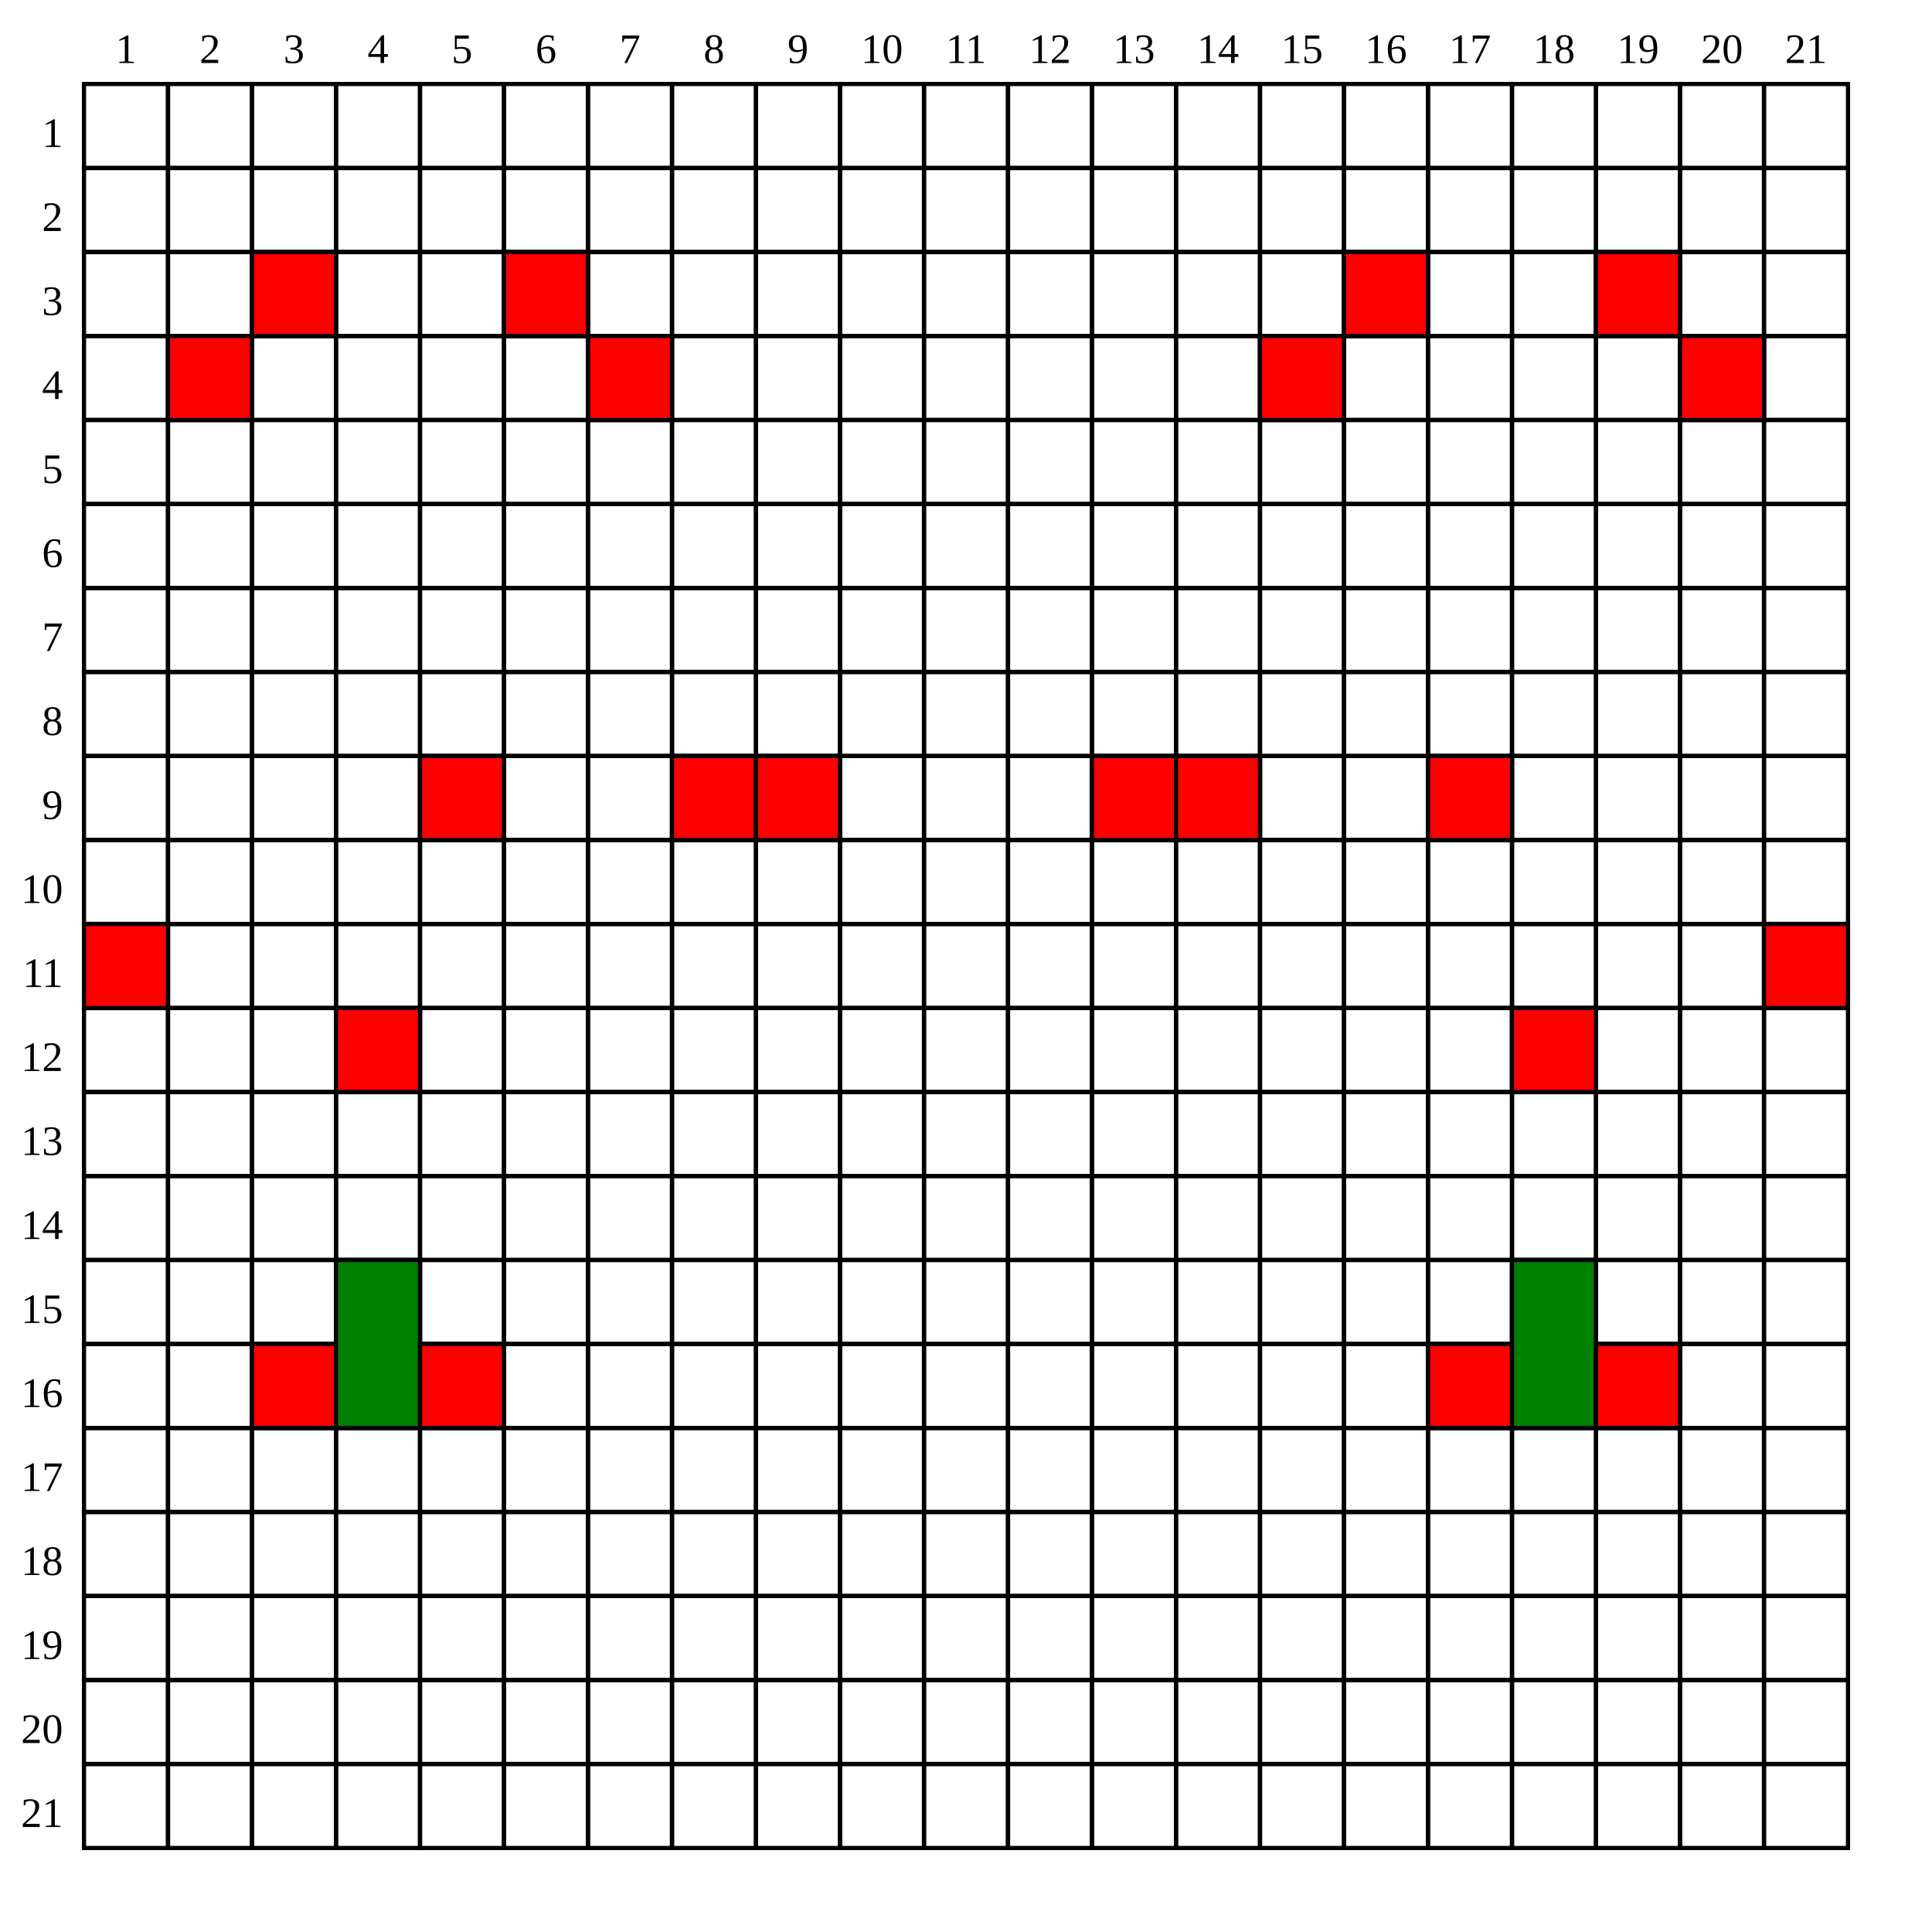
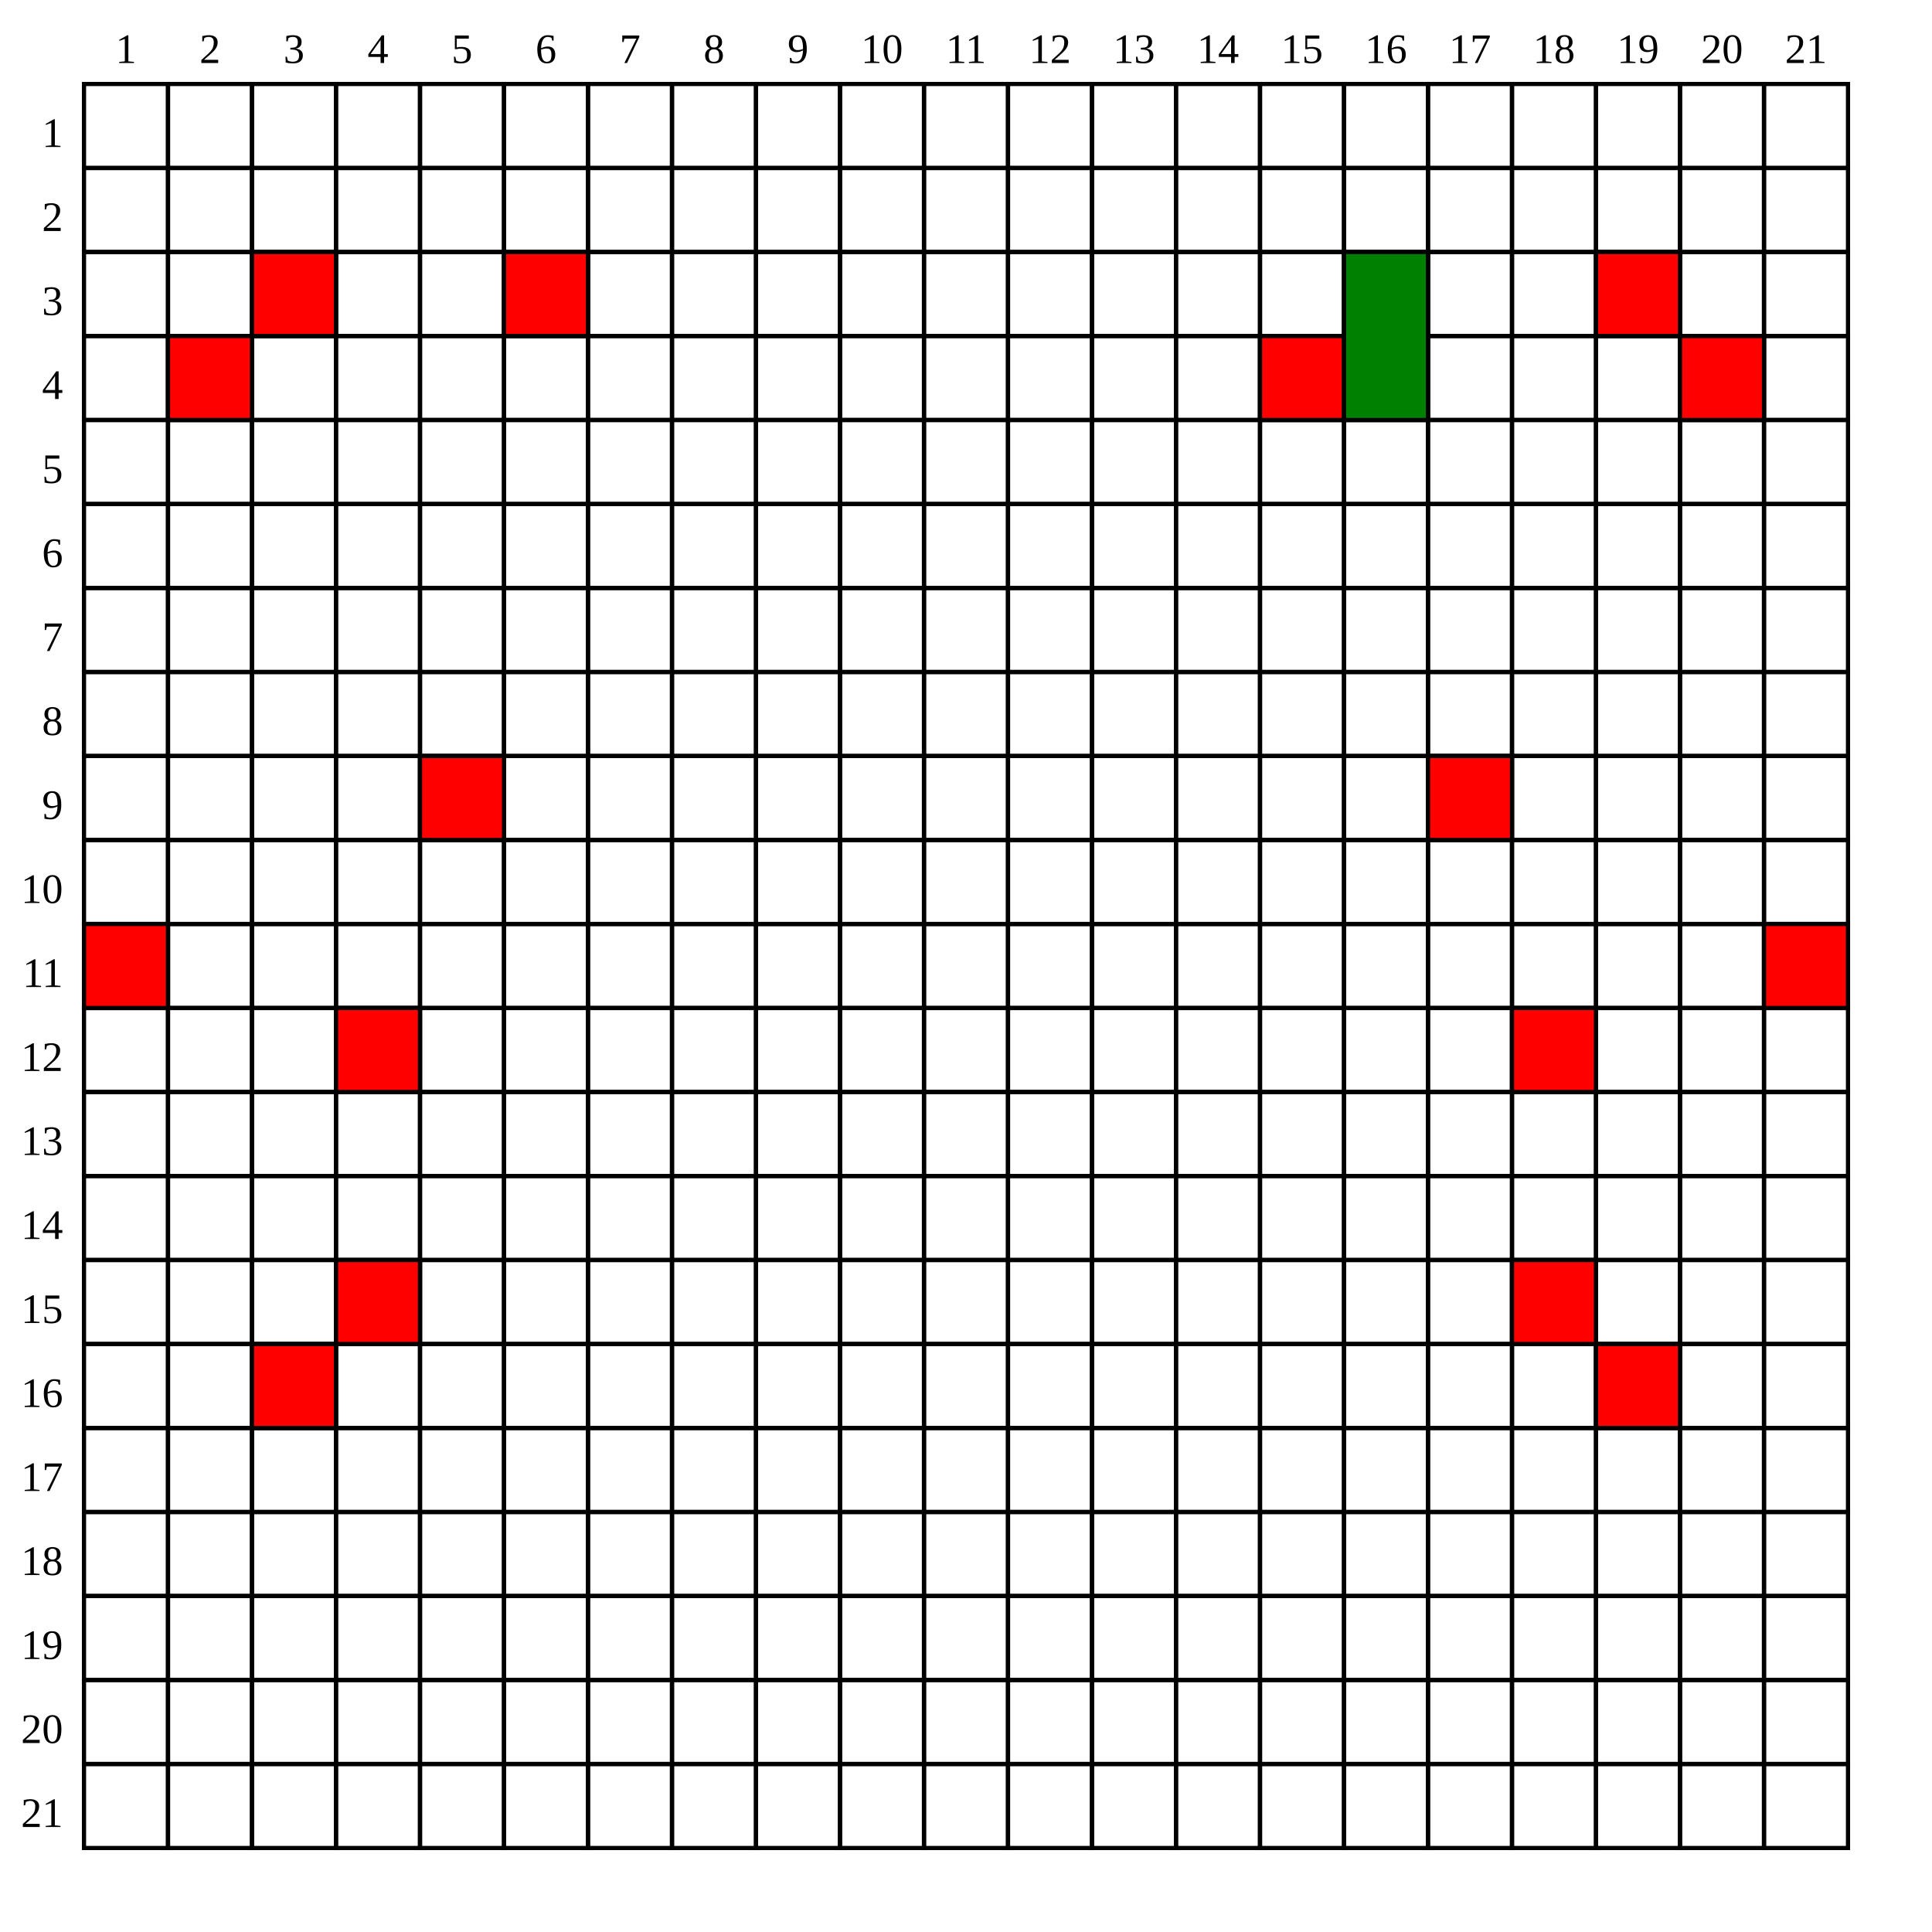
<svg xmlns="http://www.w3.org/2000/svg" baseProfile="full" height="2300" version="1.1" width="2300">
  <defs />
  <rect fill="white" height="2300" width="2300" x="0" y="0" />
  <rect fill="none" height="100" stroke="black" stroke-width="5" width="100" x="100" y="100" />
  <rect fill="none" height="100" stroke="black" stroke-width="5" width="100" x="100" y="200" />
  <rect fill="none" height="100" stroke="black" stroke-width="5" width="100" x="100" y="300" />
  <rect fill="none" height="100" stroke="black" stroke-width="5" width="100" x="100" y="400" />
  <rect fill="none" height="100" stroke="black" stroke-width="5" width="100" x="100" y="500" />
  <rect fill="none" height="100" stroke="black" stroke-width="5" width="100" x="100" y="600" />
  <rect fill="none" height="100" stroke="black" stroke-width="5" width="100" x="100" y="700" />
  <rect fill="none" height="100" stroke="black" stroke-width="5" width="100" x="100" y="800" />
  <rect fill="none" height="100" stroke="black" stroke-width="5" width="100" x="100" y="900" />
  <rect fill="none" height="100" stroke="black" stroke-width="5" width="100" x="100" y="1000" />
  <rect fill="none" height="100" stroke="black" stroke-width="5" width="100" x="100" y="1100" />
  <rect fill="none" height="100" stroke="black" stroke-width="5" width="100" x="100" y="1200" />
  <rect fill="none" height="100" stroke="black" stroke-width="5" width="100" x="100" y="1300" />
  <rect fill="none" height="100" stroke="black" stroke-width="5" width="100" x="100" y="1400" />
  <rect fill="none" height="100" stroke="black" stroke-width="5" width="100" x="100" y="1500" />
  <rect fill="none" height="100" stroke="black" stroke-width="5" width="100" x="100" y="1600" />
  <rect fill="none" height="100" stroke="black" stroke-width="5" width="100" x="100" y="1700" />
  <rect fill="none" height="100" stroke="black" stroke-width="5" width="100" x="100" y="1800" />
  <rect fill="none" height="100" stroke="black" stroke-width="5" width="100" x="100" y="1900" />
  <rect fill="none" height="100" stroke="black" stroke-width="5" width="100" x="100" y="2000" />
  <rect fill="none" height="100" stroke="black" stroke-width="5" width="100" x="100" y="2100" />
  <rect fill="none" height="100" stroke="black" stroke-width="5" width="100" x="200" y="100" />
  <rect fill="none" height="100" stroke="black" stroke-width="5" width="100" x="200" y="200" />
  <rect fill="none" height="100" stroke="black" stroke-width="5" width="100" x="200" y="300" />
  <rect fill="none" height="100" stroke="black" stroke-width="5" width="100" x="200" y="400" />
  <rect fill="none" height="100" stroke="black" stroke-width="5" width="100" x="200" y="500" />
  <rect fill="none" height="100" stroke="black" stroke-width="5" width="100" x="200" y="600" />
  <rect fill="none" height="100" stroke="black" stroke-width="5" width="100" x="200" y="700" />
  <rect fill="none" height="100" stroke="black" stroke-width="5" width="100" x="200" y="800" />
  <rect fill="none" height="100" stroke="black" stroke-width="5" width="100" x="200" y="900" />
  <rect fill="none" height="100" stroke="black" stroke-width="5" width="100" x="200" y="1000" />
  <rect fill="none" height="100" stroke="black" stroke-width="5" width="100" x="200" y="1100" />
  <rect fill="none" height="100" stroke="black" stroke-width="5" width="100" x="200" y="1200" />
  <rect fill="none" height="100" stroke="black" stroke-width="5" width="100" x="200" y="1300" />
  <rect fill="none" height="100" stroke="black" stroke-width="5" width="100" x="200" y="1400" />
  <rect fill="none" height="100" stroke="black" stroke-width="5" width="100" x="200" y="1500" />
  <rect fill="none" height="100" stroke="black" stroke-width="5" width="100" x="200" y="1600" />
  <rect fill="none" height="100" stroke="black" stroke-width="5" width="100" x="200" y="1700" />
  <rect fill="none" height="100" stroke="black" stroke-width="5" width="100" x="200" y="1800" />
  <rect fill="none" height="100" stroke="black" stroke-width="5" width="100" x="200" y="1900" />
  <rect fill="none" height="100" stroke="black" stroke-width="5" width="100" x="200" y="2000" />
  <rect fill="none" height="100" stroke="black" stroke-width="5" width="100" x="200" y="2100" />
  <rect fill="none" height="100" stroke="black" stroke-width="5" width="100" x="300" y="100" />
  <rect fill="none" height="100" stroke="black" stroke-width="5" width="100" x="300" y="200" />
  <rect fill="none" height="100" stroke="black" stroke-width="5" width="100" x="300" y="300" />
  <rect fill="none" height="100" stroke="black" stroke-width="5" width="100" x="300" y="400" />
  <rect fill="none" height="100" stroke="black" stroke-width="5" width="100" x="300" y="500" />
  <rect fill="none" height="100" stroke="black" stroke-width="5" width="100" x="300" y="600" />
  <rect fill="none" height="100" stroke="black" stroke-width="5" width="100" x="300" y="700" />
  <rect fill="none" height="100" stroke="black" stroke-width="5" width="100" x="300" y="800" />
  <rect fill="none" height="100" stroke="black" stroke-width="5" width="100" x="300" y="900" />
  <rect fill="none" height="100" stroke="black" stroke-width="5" width="100" x="300" y="1000" />
  <rect fill="none" height="100" stroke="black" stroke-width="5" width="100" x="300" y="1100" />
  <rect fill="none" height="100" stroke="black" stroke-width="5" width="100" x="300" y="1200" />
  <rect fill="none" height="100" stroke="black" stroke-width="5" width="100" x="300" y="1300" />
  <rect fill="none" height="100" stroke="black" stroke-width="5" width="100" x="300" y="1400" />
  <rect fill="none" height="100" stroke="black" stroke-width="5" width="100" x="300" y="1500" />
  <rect fill="none" height="100" stroke="black" stroke-width="5" width="100" x="300" y="1600" />
  <rect fill="none" height="100" stroke="black" stroke-width="5" width="100" x="300" y="1700" />
  <rect fill="none" height="100" stroke="black" stroke-width="5" width="100" x="300" y="1800" />
  <rect fill="none" height="100" stroke="black" stroke-width="5" width="100" x="300" y="1900" />
  <rect fill="none" height="100" stroke="black" stroke-width="5" width="100" x="300" y="2000" />
  <rect fill="none" height="100" stroke="black" stroke-width="5" width="100" x="300" y="2100" />
  <rect fill="none" height="100" stroke="black" stroke-width="5" width="100" x="400" y="100" />
  <rect fill="none" height="100" stroke="black" stroke-width="5" width="100" x="400" y="200" />
  <rect fill="none" height="100" stroke="black" stroke-width="5" width="100" x="400" y="300" />
  <rect fill="none" height="100" stroke="black" stroke-width="5" width="100" x="400" y="400" />
  <rect fill="none" height="100" stroke="black" stroke-width="5" width="100" x="400" y="500" />
  <rect fill="none" height="100" stroke="black" stroke-width="5" width="100" x="400" y="600" />
  <rect fill="none" height="100" stroke="black" stroke-width="5" width="100" x="400" y="700" />
  <rect fill="none" height="100" stroke="black" stroke-width="5" width="100" x="400" y="800" />
  <rect fill="none" height="100" stroke="black" stroke-width="5" width="100" x="400" y="900" />
  <rect fill="none" height="100" stroke="black" stroke-width="5" width="100" x="400" y="1000" />
  <rect fill="none" height="100" stroke="black" stroke-width="5" width="100" x="400" y="1100" />
  <rect fill="none" height="100" stroke="black" stroke-width="5" width="100" x="400" y="1200" />
  <rect fill="none" height="100" stroke="black" stroke-width="5" width="100" x="400" y="1300" />
  <rect fill="none" height="100" stroke="black" stroke-width="5" width="100" x="400" y="1400" />
  <rect fill="none" height="100" stroke="black" stroke-width="5" width="100" x="400" y="1500" />
  <rect fill="none" height="100" stroke="black" stroke-width="5" width="100" x="400" y="1600" />
  <rect fill="none" height="100" stroke="black" stroke-width="5" width="100" x="400" y="1700" />
  <rect fill="none" height="100" stroke="black" stroke-width="5" width="100" x="400" y="1800" />
  <rect fill="none" height="100" stroke="black" stroke-width="5" width="100" x="400" y="1900" />
  <rect fill="none" height="100" stroke="black" stroke-width="5" width="100" x="400" y="2000" />
  <rect fill="none" height="100" stroke="black" stroke-width="5" width="100" x="400" y="2100" />
  <rect fill="none" height="100" stroke="black" stroke-width="5" width="100" x="500" y="100" />
  <rect fill="none" height="100" stroke="black" stroke-width="5" width="100" x="500" y="200" />
  <rect fill="none" height="100" stroke="black" stroke-width="5" width="100" x="500" y="300" />
  <rect fill="none" height="100" stroke="black" stroke-width="5" width="100" x="500" y="400" />
  <rect fill="none" height="100" stroke="black" stroke-width="5" width="100" x="500" y="500" />
  <rect fill="none" height="100" stroke="black" stroke-width="5" width="100" x="500" y="600" />
  <rect fill="none" height="100" stroke="black" stroke-width="5" width="100" x="500" y="700" />
  <rect fill="none" height="100" stroke="black" stroke-width="5" width="100" x="500" y="800" />
  <rect fill="none" height="100" stroke="black" stroke-width="5" width="100" x="500" y="900" />
  <rect fill="none" height="100" stroke="black" stroke-width="5" width="100" x="500" y="1000" />
  <rect fill="none" height="100" stroke="black" stroke-width="5" width="100" x="500" y="1100" />
  <rect fill="none" height="100" stroke="black" stroke-width="5" width="100" x="500" y="1200" />
  <rect fill="none" height="100" stroke="black" stroke-width="5" width="100" x="500" y="1300" />
  <rect fill="none" height="100" stroke="black" stroke-width="5" width="100" x="500" y="1400" />
  <rect fill="none" height="100" stroke="black" stroke-width="5" width="100" x="500" y="1500" />
  <rect fill="none" height="100" stroke="black" stroke-width="5" width="100" x="500" y="1600" />
  <rect fill="none" height="100" stroke="black" stroke-width="5" width="100" x="500" y="1700" />
  <rect fill="none" height="100" stroke="black" stroke-width="5" width="100" x="500" y="1800" />
  <rect fill="none" height="100" stroke="black" stroke-width="5" width="100" x="500" y="1900" />
  <rect fill="none" height="100" stroke="black" stroke-width="5" width="100" x="500" y="2000" />
  <rect fill="none" height="100" stroke="black" stroke-width="5" width="100" x="500" y="2100" />
  <rect fill="none" height="100" stroke="black" stroke-width="5" width="100" x="600" y="100" />
  <rect fill="none" height="100" stroke="black" stroke-width="5" width="100" x="600" y="200" />
  <rect fill="none" height="100" stroke="black" stroke-width="5" width="100" x="600" y="300" />
  <rect fill="none" height="100" stroke="black" stroke-width="5" width="100" x="600" y="400" />
  <rect fill="none" height="100" stroke="black" stroke-width="5" width="100" x="600" y="500" />
  <rect fill="none" height="100" stroke="black" stroke-width="5" width="100" x="600" y="600" />
  <rect fill="none" height="100" stroke="black" stroke-width="5" width="100" x="600" y="700" />
  <rect fill="none" height="100" stroke="black" stroke-width="5" width="100" x="600" y="800" />
  <rect fill="none" height="100" stroke="black" stroke-width="5" width="100" x="600" y="900" />
  <rect fill="none" height="100" stroke="black" stroke-width="5" width="100" x="600" y="1000" />
  <rect fill="none" height="100" stroke="black" stroke-width="5" width="100" x="600" y="1100" />
  <rect fill="none" height="100" stroke="black" stroke-width="5" width="100" x="600" y="1200" />
  <rect fill="none" height="100" stroke="black" stroke-width="5" width="100" x="600" y="1300" />
  <rect fill="none" height="100" stroke="black" stroke-width="5" width="100" x="600" y="1400" />
  <rect fill="none" height="100" stroke="black" stroke-width="5" width="100" x="600" y="1500" />
  <rect fill="none" height="100" stroke="black" stroke-width="5" width="100" x="600" y="1600" />
  <rect fill="none" height="100" stroke="black" stroke-width="5" width="100" x="600" y="1700" />
  <rect fill="none" height="100" stroke="black" stroke-width="5" width="100" x="600" y="1800" />
  <rect fill="none" height="100" stroke="black" stroke-width="5" width="100" x="600" y="1900" />
  <rect fill="none" height="100" stroke="black" stroke-width="5" width="100" x="600" y="2000" />
  <rect fill="none" height="100" stroke="black" stroke-width="5" width="100" x="600" y="2100" />
  <rect fill="none" height="100" stroke="black" stroke-width="5" width="100" x="700" y="100" />
  <rect fill="none" height="100" stroke="black" stroke-width="5" width="100" x="700" y="200" />
  <rect fill="none" height="100" stroke="black" stroke-width="5" width="100" x="700" y="300" />
  <rect fill="none" height="100" stroke="black" stroke-width="5" width="100" x="700" y="400" />
  <rect fill="none" height="100" stroke="black" stroke-width="5" width="100" x="700" y="500" />
  <rect fill="none" height="100" stroke="black" stroke-width="5" width="100" x="700" y="600" />
  <rect fill="none" height="100" stroke="black" stroke-width="5" width="100" x="700" y="700" />
  <rect fill="none" height="100" stroke="black" stroke-width="5" width="100" x="700" y="800" />
  <rect fill="none" height="100" stroke="black" stroke-width="5" width="100" x="700" y="900" />
  <rect fill="none" height="100" stroke="black" stroke-width="5" width="100" x="700" y="1000" />
  <rect fill="none" height="100" stroke="black" stroke-width="5" width="100" x="700" y="1100" />
  <rect fill="none" height="100" stroke="black" stroke-width="5" width="100" x="700" y="1200" />
  <rect fill="none" height="100" stroke="black" stroke-width="5" width="100" x="700" y="1300" />
  <rect fill="none" height="100" stroke="black" stroke-width="5" width="100" x="700" y="1400" />
  <rect fill="none" height="100" stroke="black" stroke-width="5" width="100" x="700" y="1500" />
  <rect fill="none" height="100" stroke="black" stroke-width="5" width="100" x="700" y="1600" />
  <rect fill="none" height="100" stroke="black" stroke-width="5" width="100" x="700" y="1700" />
  <rect fill="none" height="100" stroke="black" stroke-width="5" width="100" x="700" y="1800" />
  <rect fill="none" height="100" stroke="black" stroke-width="5" width="100" x="700" y="1900" />
  <rect fill="none" height="100" stroke="black" stroke-width="5" width="100" x="700" y="2000" />
  <rect fill="none" height="100" stroke="black" stroke-width="5" width="100" x="700" y="2100" />
  <rect fill="none" height="100" stroke="black" stroke-width="5" width="100" x="800" y="100" />
  <rect fill="none" height="100" stroke="black" stroke-width="5" width="100" x="800" y="200" />
  <rect fill="none" height="100" stroke="black" stroke-width="5" width="100" x="800" y="300" />
  <rect fill="none" height="100" stroke="black" stroke-width="5" width="100" x="800" y="400" />
  <rect fill="none" height="100" stroke="black" stroke-width="5" width="100" x="800" y="500" />
  <rect fill="none" height="100" stroke="black" stroke-width="5" width="100" x="800" y="600" />
  <rect fill="none" height="100" stroke="black" stroke-width="5" width="100" x="800" y="700" />
  <rect fill="none" height="100" stroke="black" stroke-width="5" width="100" x="800" y="800" />
  <rect fill="none" height="100" stroke="black" stroke-width="5" width="100" x="800" y="900" />
  <rect fill="none" height="100" stroke="black" stroke-width="5" width="100" x="800" y="1000" />
  <rect fill="none" height="100" stroke="black" stroke-width="5" width="100" x="800" y="1100" />
  <rect fill="none" height="100" stroke="black" stroke-width="5" width="100" x="800" y="1200" />
  <rect fill="none" height="100" stroke="black" stroke-width="5" width="100" x="800" y="1300" />
  <rect fill="none" height="100" stroke="black" stroke-width="5" width="100" x="800" y="1400" />
  <rect fill="none" height="100" stroke="black" stroke-width="5" width="100" x="800" y="1500" />
  <rect fill="none" height="100" stroke="black" stroke-width="5" width="100" x="800" y="1600" />
  <rect fill="none" height="100" stroke="black" stroke-width="5" width="100" x="800" y="1700" />
  <rect fill="none" height="100" stroke="black" stroke-width="5" width="100" x="800" y="1800" />
  <rect fill="none" height="100" stroke="black" stroke-width="5" width="100" x="800" y="1900" />
  <rect fill="none" height="100" stroke="black" stroke-width="5" width="100" x="800" y="2000" />
  <rect fill="none" height="100" stroke="black" stroke-width="5" width="100" x="800" y="2100" />
  <rect fill="none" height="100" stroke="black" stroke-width="5" width="100" x="900" y="100" />
  <rect fill="none" height="100" stroke="black" stroke-width="5" width="100" x="900" y="200" />
  <rect fill="none" height="100" stroke="black" stroke-width="5" width="100" x="900" y="300" />
  <rect fill="none" height="100" stroke="black" stroke-width="5" width="100" x="900" y="400" />
  <rect fill="none" height="100" stroke="black" stroke-width="5" width="100" x="900" y="500" />
  <rect fill="none" height="100" stroke="black" stroke-width="5" width="100" x="900" y="600" />
  <rect fill="none" height="100" stroke="black" stroke-width="5" width="100" x="900" y="700" />
  <rect fill="none" height="100" stroke="black" stroke-width="5" width="100" x="900" y="800" />
  <rect fill="none" height="100" stroke="black" stroke-width="5" width="100" x="900" y="900" />
  <rect fill="none" height="100" stroke="black" stroke-width="5" width="100" x="900" y="1000" />
  <rect fill="none" height="100" stroke="black" stroke-width="5" width="100" x="900" y="1100" />
  <rect fill="none" height="100" stroke="black" stroke-width="5" width="100" x="900" y="1200" />
  <rect fill="none" height="100" stroke="black" stroke-width="5" width="100" x="900" y="1300" />
  <rect fill="none" height="100" stroke="black" stroke-width="5" width="100" x="900" y="1400" />
  <rect fill="none" height="100" stroke="black" stroke-width="5" width="100" x="900" y="1500" />
  <rect fill="none" height="100" stroke="black" stroke-width="5" width="100" x="900" y="1600" />
  <rect fill="none" height="100" stroke="black" stroke-width="5" width="100" x="900" y="1700" />
  <rect fill="none" height="100" stroke="black" stroke-width="5" width="100" x="900" y="1800" />
  <rect fill="none" height="100" stroke="black" stroke-width="5" width="100" x="900" y="1900" />
  <rect fill="none" height="100" stroke="black" stroke-width="5" width="100" x="900" y="2000" />
  <rect fill="none" height="100" stroke="black" stroke-width="5" width="100" x="900" y="2100" />
  <rect fill="none" height="100" stroke="black" stroke-width="5" width="100" x="1000" y="100" />
  <rect fill="none" height="100" stroke="black" stroke-width="5" width="100" x="1000" y="200" />
  <rect fill="none" height="100" stroke="black" stroke-width="5" width="100" x="1000" y="300" />
  <rect fill="none" height="100" stroke="black" stroke-width="5" width="100" x="1000" y="400" />
  <rect fill="none" height="100" stroke="black" stroke-width="5" width="100" x="1000" y="500" />
  <rect fill="none" height="100" stroke="black" stroke-width="5" width="100" x="1000" y="600" />
  <rect fill="none" height="100" stroke="black" stroke-width="5" width="100" x="1000" y="700" />
  <rect fill="none" height="100" stroke="black" stroke-width="5" width="100" x="1000" y="800" />
  <rect fill="none" height="100" stroke="black" stroke-width="5" width="100" x="1000" y="900" />
  <rect fill="none" height="100" stroke="black" stroke-width="5" width="100" x="1000" y="1000" />
  <rect fill="none" height="100" stroke="black" stroke-width="5" width="100" x="1000" y="1100" />
  <rect fill="none" height="100" stroke="black" stroke-width="5" width="100" x="1000" y="1200" />
  <rect fill="none" height="100" stroke="black" stroke-width="5" width="100" x="1000" y="1300" />
  <rect fill="none" height="100" stroke="black" stroke-width="5" width="100" x="1000" y="1400" />
  <rect fill="none" height="100" stroke="black" stroke-width="5" width="100" x="1000" y="1500" />
  <rect fill="none" height="100" stroke="black" stroke-width="5" width="100" x="1000" y="1600" />
  <rect fill="none" height="100" stroke="black" stroke-width="5" width="100" x="1000" y="1700" />
  <rect fill="none" height="100" stroke="black" stroke-width="5" width="100" x="1000" y="1800" />
  <rect fill="none" height="100" stroke="black" stroke-width="5" width="100" x="1000" y="1900" />
  <rect fill="none" height="100" stroke="black" stroke-width="5" width="100" x="1000" y="2000" />
  <rect fill="none" height="100" stroke="black" stroke-width="5" width="100" x="1000" y="2100" />
  <rect fill="none" height="100" stroke="black" stroke-width="5" width="100" x="1100" y="100" />
  <rect fill="none" height="100" stroke="black" stroke-width="5" width="100" x="1100" y="200" />
  <rect fill="none" height="100" stroke="black" stroke-width="5" width="100" x="1100" y="300" />
  <rect fill="none" height="100" stroke="black" stroke-width="5" width="100" x="1100" y="400" />
  <rect fill="none" height="100" stroke="black" stroke-width="5" width="100" x="1100" y="500" />
  <rect fill="none" height="100" stroke="black" stroke-width="5" width="100" x="1100" y="600" />
  <rect fill="none" height="100" stroke="black" stroke-width="5" width="100" x="1100" y="700" />
  <rect fill="none" height="100" stroke="black" stroke-width="5" width="100" x="1100" y="800" />
  <rect fill="none" height="100" stroke="black" stroke-width="5" width="100" x="1100" y="900" />
  <rect fill="none" height="100" stroke="black" stroke-width="5" width="100" x="1100" y="1000" />
  <rect fill="none" height="100" stroke="black" stroke-width="5" width="100" x="1100" y="1100" />
  <rect fill="none" height="100" stroke="black" stroke-width="5" width="100" x="1100" y="1200" />
  <rect fill="none" height="100" stroke="black" stroke-width="5" width="100" x="1100" y="1300" />
  <rect fill="none" height="100" stroke="black" stroke-width="5" width="100" x="1100" y="1400" />
  <rect fill="none" height="100" stroke="black" stroke-width="5" width="100" x="1100" y="1500" />
  <rect fill="none" height="100" stroke="black" stroke-width="5" width="100" x="1100" y="1600" />
  <rect fill="none" height="100" stroke="black" stroke-width="5" width="100" x="1100" y="1700" />
  <rect fill="none" height="100" stroke="black" stroke-width="5" width="100" x="1100" y="1800" />
  <rect fill="none" height="100" stroke="black" stroke-width="5" width="100" x="1100" y="1900" />
  <rect fill="none" height="100" stroke="black" stroke-width="5" width="100" x="1100" y="2000" />
  <rect fill="none" height="100" stroke="black" stroke-width="5" width="100" x="1100" y="2100" />
  <rect fill="none" height="100" stroke="black" stroke-width="5" width="100" x="1200" y="100" />
  <rect fill="none" height="100" stroke="black" stroke-width="5" width="100" x="1200" y="200" />
  <rect fill="none" height="100" stroke="black" stroke-width="5" width="100" x="1200" y="300" />
  <rect fill="none" height="100" stroke="black" stroke-width="5" width="100" x="1200" y="400" />
  <rect fill="none" height="100" stroke="black" stroke-width="5" width="100" x="1200" y="500" />
  <rect fill="none" height="100" stroke="black" stroke-width="5" width="100" x="1200" y="600" />
  <rect fill="none" height="100" stroke="black" stroke-width="5" width="100" x="1200" y="700" />
  <rect fill="none" height="100" stroke="black" stroke-width="5" width="100" x="1200" y="800" />
  <rect fill="none" height="100" stroke="black" stroke-width="5" width="100" x="1200" y="900" />
  <rect fill="none" height="100" stroke="black" stroke-width="5" width="100" x="1200" y="1000" />
  <rect fill="none" height="100" stroke="black" stroke-width="5" width="100" x="1200" y="1100" />
  <rect fill="none" height="100" stroke="black" stroke-width="5" width="100" x="1200" y="1200" />
  <rect fill="none" height="100" stroke="black" stroke-width="5" width="100" x="1200" y="1300" />
  <rect fill="none" height="100" stroke="black" stroke-width="5" width="100" x="1200" y="1400" />
  <rect fill="none" height="100" stroke="black" stroke-width="5" width="100" x="1200" y="1500" />
  <rect fill="none" height="100" stroke="black" stroke-width="5" width="100" x="1200" y="1600" />
  <rect fill="none" height="100" stroke="black" stroke-width="5" width="100" x="1200" y="1700" />
  <rect fill="none" height="100" stroke="black" stroke-width="5" width="100" x="1200" y="1800" />
  <rect fill="none" height="100" stroke="black" stroke-width="5" width="100" x="1200" y="1900" />
  <rect fill="none" height="100" stroke="black" stroke-width="5" width="100" x="1200" y="2000" />
  <rect fill="none" height="100" stroke="black" stroke-width="5" width="100" x="1200" y="2100" />
  <rect fill="none" height="100" stroke="black" stroke-width="5" width="100" x="1300" y="100" />
  <rect fill="none" height="100" stroke="black" stroke-width="5" width="100" x="1300" y="200" />
  <rect fill="none" height="100" stroke="black" stroke-width="5" width="100" x="1300" y="300" />
  <rect fill="none" height="100" stroke="black" stroke-width="5" width="100" x="1300" y="400" />
  <rect fill="none" height="100" stroke="black" stroke-width="5" width="100" x="1300" y="500" />
  <rect fill="none" height="100" stroke="black" stroke-width="5" width="100" x="1300" y="600" />
  <rect fill="none" height="100" stroke="black" stroke-width="5" width="100" x="1300" y="700" />
  <rect fill="none" height="100" stroke="black" stroke-width="5" width="100" x="1300" y="800" />
  <rect fill="none" height="100" stroke="black" stroke-width="5" width="100" x="1300" y="900" />
  <rect fill="none" height="100" stroke="black" stroke-width="5" width="100" x="1300" y="1000" />
  <rect fill="none" height="100" stroke="black" stroke-width="5" width="100" x="1300" y="1100" />
  <rect fill="none" height="100" stroke="black" stroke-width="5" width="100" x="1300" y="1200" />
  <rect fill="none" height="100" stroke="black" stroke-width="5" width="100" x="1300" y="1300" />
  <rect fill="none" height="100" stroke="black" stroke-width="5" width="100" x="1300" y="1400" />
  <rect fill="none" height="100" stroke="black" stroke-width="5" width="100" x="1300" y="1500" />
  <rect fill="none" height="100" stroke="black" stroke-width="5" width="100" x="1300" y="1600" />
  <rect fill="none" height="100" stroke="black" stroke-width="5" width="100" x="1300" y="1700" />
  <rect fill="none" height="100" stroke="black" stroke-width="5" width="100" x="1300" y="1800" />
  <rect fill="none" height="100" stroke="black" stroke-width="5" width="100" x="1300" y="1900" />
  <rect fill="none" height="100" stroke="black" stroke-width="5" width="100" x="1300" y="2000" />
  <rect fill="none" height="100" stroke="black" stroke-width="5" width="100" x="1300" y="2100" />
  <rect fill="none" height="100" stroke="black" stroke-width="5" width="100" x="1400" y="100" />
  <rect fill="none" height="100" stroke="black" stroke-width="5" width="100" x="1400" y="200" />
  <rect fill="none" height="100" stroke="black" stroke-width="5" width="100" x="1400" y="300" />
  <rect fill="none" height="100" stroke="black" stroke-width="5" width="100" x="1400" y="400" />
  <rect fill="none" height="100" stroke="black" stroke-width="5" width="100" x="1400" y="500" />
  <rect fill="none" height="100" stroke="black" stroke-width="5" width="100" x="1400" y="600" />
  <rect fill="none" height="100" stroke="black" stroke-width="5" width="100" x="1400" y="700" />
  <rect fill="none" height="100" stroke="black" stroke-width="5" width="100" x="1400" y="800" />
  <rect fill="none" height="100" stroke="black" stroke-width="5" width="100" x="1400" y="900" />
  <rect fill="none" height="100" stroke="black" stroke-width="5" width="100" x="1400" y="1000" />
  <rect fill="none" height="100" stroke="black" stroke-width="5" width="100" x="1400" y="1100" />
  <rect fill="none" height="100" stroke="black" stroke-width="5" width="100" x="1400" y="1200" />
  <rect fill="none" height="100" stroke="black" stroke-width="5" width="100" x="1400" y="1300" />
  <rect fill="none" height="100" stroke="black" stroke-width="5" width="100" x="1400" y="1400" />
  <rect fill="none" height="100" stroke="black" stroke-width="5" width="100" x="1400" y="1500" />
  <rect fill="none" height="100" stroke="black" stroke-width="5" width="100" x="1400" y="1600" />
  <rect fill="none" height="100" stroke="black" stroke-width="5" width="100" x="1400" y="1700" />
  <rect fill="none" height="100" stroke="black" stroke-width="5" width="100" x="1400" y="1800" />
  <rect fill="none" height="100" stroke="black" stroke-width="5" width="100" x="1400" y="1900" />
  <rect fill="none" height="100" stroke="black" stroke-width="5" width="100" x="1400" y="2000" />
  <rect fill="none" height="100" stroke="black" stroke-width="5" width="100" x="1400" y="2100" />
  <rect fill="none" height="100" stroke="black" stroke-width="5" width="100" x="1500" y="100" />
  <rect fill="none" height="100" stroke="black" stroke-width="5" width="100" x="1500" y="200" />
  <rect fill="none" height="100" stroke="black" stroke-width="5" width="100" x="1500" y="300" />
  <rect fill="none" height="100" stroke="black" stroke-width="5" width="100" x="1500" y="400" />
  <rect fill="none" height="100" stroke="black" stroke-width="5" width="100" x="1500" y="500" />
  <rect fill="none" height="100" stroke="black" stroke-width="5" width="100" x="1500" y="600" />
  <rect fill="none" height="100" stroke="black" stroke-width="5" width="100" x="1500" y="700" />
  <rect fill="none" height="100" stroke="black" stroke-width="5" width="100" x="1500" y="800" />
  <rect fill="none" height="100" stroke="black" stroke-width="5" width="100" x="1500" y="900" />
  <rect fill="none" height="100" stroke="black" stroke-width="5" width="100" x="1500" y="1000" />
  <rect fill="none" height="100" stroke="black" stroke-width="5" width="100" x="1500" y="1100" />
  <rect fill="none" height="100" stroke="black" stroke-width="5" width="100" x="1500" y="1200" />
  <rect fill="none" height="100" stroke="black" stroke-width="5" width="100" x="1500" y="1300" />
  <rect fill="none" height="100" stroke="black" stroke-width="5" width="100" x="1500" y="1400" />
  <rect fill="none" height="100" stroke="black" stroke-width="5" width="100" x="1500" y="1500" />
  <rect fill="none" height="100" stroke="black" stroke-width="5" width="100" x="1500" y="1600" />
  <rect fill="none" height="100" stroke="black" stroke-width="5" width="100" x="1500" y="1700" />
  <rect fill="none" height="100" stroke="black" stroke-width="5" width="100" x="1500" y="1800" />
  <rect fill="none" height="100" stroke="black" stroke-width="5" width="100" x="1500" y="1900" />
  <rect fill="none" height="100" stroke="black" stroke-width="5" width="100" x="1500" y="2000" />
  <rect fill="none" height="100" stroke="black" stroke-width="5" width="100" x="1500" y="2100" />
  <rect fill="none" height="100" stroke="black" stroke-width="5" width="100" x="1600" y="100" />
  <rect fill="none" height="100" stroke="black" stroke-width="5" width="100" x="1600" y="200" />
  <rect fill="none" height="100" stroke="black" stroke-width="5" width="100" x="1600" y="300" />
  <rect fill="none" height="100" stroke="black" stroke-width="5" width="100" x="1600" y="400" />
  <rect fill="none" height="100" stroke="black" stroke-width="5" width="100" x="1600" y="500" />
  <rect fill="none" height="100" stroke="black" stroke-width="5" width="100" x="1600" y="600" />
  <rect fill="none" height="100" stroke="black" stroke-width="5" width="100" x="1600" y="700" />
  <rect fill="none" height="100" stroke="black" stroke-width="5" width="100" x="1600" y="800" />
  <rect fill="none" height="100" stroke="black" stroke-width="5" width="100" x="1600" y="900" />
  <rect fill="none" height="100" stroke="black" stroke-width="5" width="100" x="1600" y="1000" />
  <rect fill="none" height="100" stroke="black" stroke-width="5" width="100" x="1600" y="1100" />
  <rect fill="none" height="100" stroke="black" stroke-width="5" width="100" x="1600" y="1200" />
  <rect fill="none" height="100" stroke="black" stroke-width="5" width="100" x="1600" y="1300" />
  <rect fill="none" height="100" stroke="black" stroke-width="5" width="100" x="1600" y="1400" />
  <rect fill="none" height="100" stroke="black" stroke-width="5" width="100" x="1600" y="1500" />
  <rect fill="none" height="100" stroke="black" stroke-width="5" width="100" x="1600" y="1600" />
  <rect fill="none" height="100" stroke="black" stroke-width="5" width="100" x="1600" y="1700" />
  <rect fill="none" height="100" stroke="black" stroke-width="5" width="100" x="1600" y="1800" />
  <rect fill="none" height="100" stroke="black" stroke-width="5" width="100" x="1600" y="1900" />
  <rect fill="none" height="100" stroke="black" stroke-width="5" width="100" x="1600" y="2000" />
  <rect fill="none" height="100" stroke="black" stroke-width="5" width="100" x="1600" y="2100" />
  <rect fill="none" height="100" stroke="black" stroke-width="5" width="100" x="1700" y="100" />
  <rect fill="none" height="100" stroke="black" stroke-width="5" width="100" x="1700" y="200" />
  <rect fill="none" height="100" stroke="black" stroke-width="5" width="100" x="1700" y="300" />
  <rect fill="none" height="100" stroke="black" stroke-width="5" width="100" x="1700" y="400" />
  <rect fill="none" height="100" stroke="black" stroke-width="5" width="100" x="1700" y="500" />
  <rect fill="none" height="100" stroke="black" stroke-width="5" width="100" x="1700" y="600" />
  <rect fill="none" height="100" stroke="black" stroke-width="5" width="100" x="1700" y="700" />
  <rect fill="none" height="100" stroke="black" stroke-width="5" width="100" x="1700" y="800" />
  <rect fill="none" height="100" stroke="black" stroke-width="5" width="100" x="1700" y="900" />
  <rect fill="none" height="100" stroke="black" stroke-width="5" width="100" x="1700" y="1000" />
  <rect fill="none" height="100" stroke="black" stroke-width="5" width="100" x="1700" y="1100" />
  <rect fill="none" height="100" stroke="black" stroke-width="5" width="100" x="1700" y="1200" />
  <rect fill="none" height="100" stroke="black" stroke-width="5" width="100" x="1700" y="1300" />
  <rect fill="none" height="100" stroke="black" stroke-width="5" width="100" x="1700" y="1400" />
  <rect fill="none" height="100" stroke="black" stroke-width="5" width="100" x="1700" y="1500" />
  <rect fill="none" height="100" stroke="black" stroke-width="5" width="100" x="1700" y="1600" />
  <rect fill="none" height="100" stroke="black" stroke-width="5" width="100" x="1700" y="1700" />
  <rect fill="none" height="100" stroke="black" stroke-width="5" width="100" x="1700" y="1800" />
  <rect fill="none" height="100" stroke="black" stroke-width="5" width="100" x="1700" y="1900" />
  <rect fill="none" height="100" stroke="black" stroke-width="5" width="100" x="1700" y="2000" />
  <rect fill="none" height="100" stroke="black" stroke-width="5" width="100" x="1700" y="2100" />
  <rect fill="none" height="100" stroke="black" stroke-width="5" width="100" x="1800" y="100" />
  <rect fill="none" height="100" stroke="black" stroke-width="5" width="100" x="1800" y="200" />
  <rect fill="none" height="100" stroke="black" stroke-width="5" width="100" x="1800" y="300" />
  <rect fill="none" height="100" stroke="black" stroke-width="5" width="100" x="1800" y="400" />
  <rect fill="none" height="100" stroke="black" stroke-width="5" width="100" x="1800" y="500" />
  <rect fill="none" height="100" stroke="black" stroke-width="5" width="100" x="1800" y="600" />
  <rect fill="none" height="100" stroke="black" stroke-width="5" width="100" x="1800" y="700" />
  <rect fill="none" height="100" stroke="black" stroke-width="5" width="100" x="1800" y="800" />
  <rect fill="none" height="100" stroke="black" stroke-width="5" width="100" x="1800" y="900" />
  <rect fill="none" height="100" stroke="black" stroke-width="5" width="100" x="1800" y="1000" />
  <rect fill="none" height="100" stroke="black" stroke-width="5" width="100" x="1800" y="1100" />
  <rect fill="none" height="100" stroke="black" stroke-width="5" width="100" x="1800" y="1200" />
  <rect fill="none" height="100" stroke="black" stroke-width="5" width="100" x="1800" y="1300" />
  <rect fill="none" height="100" stroke="black" stroke-width="5" width="100" x="1800" y="1400" />
  <rect fill="none" height="100" stroke="black" stroke-width="5" width="100" x="1800" y="1500" />
  <rect fill="none" height="100" stroke="black" stroke-width="5" width="100" x="1800" y="1600" />
  <rect fill="none" height="100" stroke="black" stroke-width="5" width="100" x="1800" y="1700" />
  <rect fill="none" height="100" stroke="black" stroke-width="5" width="100" x="1800" y="1800" />
  <rect fill="none" height="100" stroke="black" stroke-width="5" width="100" x="1800" y="1900" />
  <rect fill="none" height="100" stroke="black" stroke-width="5" width="100" x="1800" y="2000" />
  <rect fill="none" height="100" stroke="black" stroke-width="5" width="100" x="1800" y="2100" />
  <rect fill="none" height="100" stroke="black" stroke-width="5" width="100" x="1900" y="100" />
  <rect fill="none" height="100" stroke="black" stroke-width="5" width="100" x="1900" y="200" />
  <rect fill="none" height="100" stroke="black" stroke-width="5" width="100" x="1900" y="300" />
  <rect fill="none" height="100" stroke="black" stroke-width="5" width="100" x="1900" y="400" />
  <rect fill="none" height="100" stroke="black" stroke-width="5" width="100" x="1900" y="500" />
  <rect fill="none" height="100" stroke="black" stroke-width="5" width="100" x="1900" y="600" />
  <rect fill="none" height="100" stroke="black" stroke-width="5" width="100" x="1900" y="700" />
  <rect fill="none" height="100" stroke="black" stroke-width="5" width="100" x="1900" y="800" />
  <rect fill="none" height="100" stroke="black" stroke-width="5" width="100" x="1900" y="900" />
  <rect fill="none" height="100" stroke="black" stroke-width="5" width="100" x="1900" y="1000" />
  <rect fill="none" height="100" stroke="black" stroke-width="5" width="100" x="1900" y="1100" />
  <rect fill="none" height="100" stroke="black" stroke-width="5" width="100" x="1900" y="1200" />
  <rect fill="none" height="100" stroke="black" stroke-width="5" width="100" x="1900" y="1300" />
  <rect fill="none" height="100" stroke="black" stroke-width="5" width="100" x="1900" y="1400" />
  <rect fill="none" height="100" stroke="black" stroke-width="5" width="100" x="1900" y="1500" />
  <rect fill="none" height="100" stroke="black" stroke-width="5" width="100" x="1900" y="1600" />
  <rect fill="none" height="100" stroke="black" stroke-width="5" width="100" x="1900" y="1700" />
  <rect fill="none" height="100" stroke="black" stroke-width="5" width="100" x="1900" y="1800" />
  <rect fill="none" height="100" stroke="black" stroke-width="5" width="100" x="1900" y="1900" />
  <rect fill="none" height="100" stroke="black" stroke-width="5" width="100" x="1900" y="2000" />
  <rect fill="none" height="100" stroke="black" stroke-width="5" width="100" x="1900" y="2100" />
  <rect fill="none" height="100" stroke="black" stroke-width="5" width="100" x="2000" y="100" />
  <rect fill="none" height="100" stroke="black" stroke-width="5" width="100" x="2000" y="200" />
  <rect fill="none" height="100" stroke="black" stroke-width="5" width="100" x="2000" y="300" />
  <rect fill="none" height="100" stroke="black" stroke-width="5" width="100" x="2000" y="400" />
  <rect fill="none" height="100" stroke="black" stroke-width="5" width="100" x="2000" y="500" />
  <rect fill="none" height="100" stroke="black" stroke-width="5" width="100" x="2000" y="600" />
  <rect fill="none" height="100" stroke="black" stroke-width="5" width="100" x="2000" y="700" />
  <rect fill="none" height="100" stroke="black" stroke-width="5" width="100" x="2000" y="800" />
  <rect fill="none" height="100" stroke="black" stroke-width="5" width="100" x="2000" y="900" />
  <rect fill="none" height="100" stroke="black" stroke-width="5" width="100" x="2000" y="1000" />
  <rect fill="none" height="100" stroke="black" stroke-width="5" width="100" x="2000" y="1100" />
  <rect fill="none" height="100" stroke="black" stroke-width="5" width="100" x="2000" y="1200" />
  <rect fill="none" height="100" stroke="black" stroke-width="5" width="100" x="2000" y="1300" />
  <rect fill="none" height="100" stroke="black" stroke-width="5" width="100" x="2000" y="1400" />
  <rect fill="none" height="100" stroke="black" stroke-width="5" width="100" x="2000" y="1500" />
  <rect fill="none" height="100" stroke="black" stroke-width="5" width="100" x="2000" y="1600" />
  <rect fill="none" height="100" stroke="black" stroke-width="5" width="100" x="2000" y="1700" />
  <rect fill="none" height="100" stroke="black" stroke-width="5" width="100" x="2000" y="1800" />
  <rect fill="none" height="100" stroke="black" stroke-width="5" width="100" x="2000" y="1900" />
  <rect fill="none" height="100" stroke="black" stroke-width="5" width="100" x="2000" y="2000" />
  <rect fill="none" height="100" stroke="black" stroke-width="5" width="100" x="2000" y="2100" />
  <rect fill="none" height="100" stroke="black" stroke-width="5" width="100" x="2100" y="100" />
  <rect fill="none" height="100" stroke="black" stroke-width="5" width="100" x="2100" y="200" />
  <rect fill="none" height="100" stroke="black" stroke-width="5" width="100" x="2100" y="300" />
  <rect fill="none" height="100" stroke="black" stroke-width="5" width="100" x="2100" y="400" />
  <rect fill="none" height="100" stroke="black" stroke-width="5" width="100" x="2100" y="500" />
  <rect fill="none" height="100" stroke="black" stroke-width="5" width="100" x="2100" y="600" />
  <rect fill="none" height="100" stroke="black" stroke-width="5" width="100" x="2100" y="700" />
  <rect fill="none" height="100" stroke="black" stroke-width="5" width="100" x="2100" y="800" />
  <rect fill="none" height="100" stroke="black" stroke-width="5" width="100" x="2100" y="900" />
  <rect fill="none" height="100" stroke="black" stroke-width="5" width="100" x="2100" y="1000" />
  <rect fill="none" height="100" stroke="black" stroke-width="5" width="100" x="2100" y="1100" />
  <rect fill="none" height="100" stroke="black" stroke-width="5" width="100" x="2100" y="1200" />
  <rect fill="none" height="100" stroke="black" stroke-width="5" width="100" x="2100" y="1300" />
  <rect fill="none" height="100" stroke="black" stroke-width="5" width="100" x="2100" y="1400" />
  <rect fill="none" height="100" stroke="black" stroke-width="5" width="100" x="2100" y="1500" />
  <rect fill="none" height="100" stroke="black" stroke-width="5" width="100" x="2100" y="1600" />
  <rect fill="none" height="100" stroke="black" stroke-width="5" width="100" x="2100" y="1700" />
  <rect fill="none" height="100" stroke="black" stroke-width="5" width="100" x="2100" y="1800" />
  <rect fill="none" height="100" stroke="black" stroke-width="5" width="100" x="2100" y="1900" />
  <rect fill="none" height="100" stroke="black" stroke-width="5" width="100" x="2100" y="2000" />
  <rect fill="none" height="100" stroke="black" stroke-width="5" width="100" x="2100" y="2100" />
  <text font-size="50" text-anchor="middle" x="150.0" y="75">1</text>
  <text font-size="50" text-anchor="middle" x="250.0" y="75">2</text>
  <text font-size="50" text-anchor="middle" x="350.0" y="75">3</text>
  <text font-size="50" text-anchor="middle" x="450.0" y="75">4</text>
  <text font-size="50" text-anchor="middle" x="550.0" y="75">5</text>
  <text font-size="50" text-anchor="middle" x="650.0" y="75">6</text>
  <text font-size="50" text-anchor="middle" x="750.0" y="75">7</text>
  <text font-size="50" text-anchor="middle" x="850.0" y="75">8</text>
  <text font-size="50" text-anchor="middle" x="950.0" y="75">9</text>
  <text font-size="50" text-anchor="middle" x="1050.0" y="75">10</text>
  <text font-size="50" text-anchor="middle" x="1150.0" y="75">11</text>
  <text font-size="50" text-anchor="middle" x="1250.0" y="75">12</text>
  <text font-size="50" text-anchor="middle" x="1350.0" y="75">13</text>
  <text font-size="50" text-anchor="middle" x="1450.0" y="75">14</text>
  <text font-size="50" text-anchor="middle" x="1550.0" y="75">15</text>
  <text font-size="50" text-anchor="middle" x="1650.0" y="75">16</text>
  <text font-size="50" text-anchor="middle" x="1750.0" y="75">17</text>
  <text font-size="50" text-anchor="middle" x="1850.0" y="75">18</text>
  <text font-size="50" text-anchor="middle" x="1950.0" y="75">19</text>
  <text font-size="50" text-anchor="middle" x="2050.0" y="75">20</text>
  <text font-size="50" text-anchor="middle" x="2150.0" y="75">21</text>
  <text font-size="50" text-anchor="end" x="75" y="175">1</text>
  <text font-size="50" text-anchor="end" x="75" y="275">2</text>
  <text font-size="50" text-anchor="end" x="75" y="375">3</text>
  <text font-size="50" text-anchor="end" x="75" y="475">4</text>
  <text font-size="50" text-anchor="end" x="75" y="575">5</text>
  <text font-size="50" text-anchor="end" x="75" y="675">6</text>
  <text font-size="50" text-anchor="end" x="75" y="775">7</text>
  <text font-size="50" text-anchor="end" x="75" y="875">8</text>
  <text font-size="50" text-anchor="end" x="75" y="975">9</text>
  <text font-size="50" text-anchor="end" x="75" y="1075">10</text>
  <text font-size="50" text-anchor="end" x="75" y="1175">11</text>
  <text font-size="50" text-anchor="end" x="75" y="1275">12</text>
  <text font-size="50" text-anchor="end" x="75" y="1375">13</text>
  <text font-size="50" text-anchor="end" x="75" y="1475">14</text>
  <text font-size="50" text-anchor="end" x="75" y="1575">15</text>
  <text font-size="50" text-anchor="end" x="75" y="1675">16</text>
  <text font-size="50" text-anchor="end" x="75" y="1775">17</text>
  <text font-size="50" text-anchor="end" x="75" y="1875">18</text>
  <text font-size="50" text-anchor="end" x="75" y="1975">19</text>
  <text font-size="50" text-anchor="end" x="75" y="2075">20</text>
  <text font-size="50" text-anchor="end" x="75" y="2175">21</text>
  <rect fill="red" height="100" stroke="black" stroke-width="5" width="100" x="100" y="1100.0" />
  <rect fill="red" height="100" stroke="black" stroke-width="5" width="100" x="200" y="400.0" />
  <rect fill="red" height="100" stroke="black" stroke-width="5" width="100" x="300" y="300.0" />
  <rect fill="red" height="100" stroke="black" stroke-width="5" width="100" x="300" y="1600.0" />
  <rect fill="red" height="100" stroke="black" stroke-width="5" width="100" x="400" y="1200.0" />
-   <rect fill="green" height="200" stroke="black" stroke-width="5" width="100" x="400" y="1500.0" />
+   <rect fill="red" height="100" stroke="black" stroke-width="5" width="100" x="400" y="1500.0" />
  <rect fill="red" height="100" stroke="black" stroke-width="5" width="100" x="500" y="900.0" />
-   <rect fill="red" height="100" stroke="black" stroke-width="5" width="100" x="500" y="1600.0" />
  <rect fill="red" height="100" stroke="black" stroke-width="5" width="100" x="600" y="300.0" />
-   <rect fill="red" height="100" stroke="black" stroke-width="5" width="100" x="700" y="400.0" />
-   <rect fill="red" height="100" stroke="black" stroke-width="5" width="100" x="800" y="900.0" />
-   <rect fill="red" height="100" stroke="black" stroke-width="5" width="100" x="900" y="900.0" />
-   <rect fill="red" height="100" stroke="black" stroke-width="5" width="100" x="1300" y="900.0" />
-   <rect fill="red" height="100" stroke="black" stroke-width="5" width="100" x="1400" y="900.0" />
  <rect fill="red" height="100" stroke="black" stroke-width="5" width="100" x="1500" y="400.0" />
-   <rect fill="red" height="100" stroke="black" stroke-width="5" width="100" x="1600" y="300.0" />
+   <rect fill="green" height="200" stroke="black" stroke-width="5" width="100" x="1600" y="300.0" />
  <rect fill="red" height="100" stroke="black" stroke-width="5" width="100" x="1700" y="900.0" />
-   <rect fill="red" height="100" stroke="black" stroke-width="5" width="100" x="1700" y="1600.0" />
  <rect fill="red" height="100" stroke="black" stroke-width="5" width="100" x="1800" y="1200.0" />
-   <rect fill="green" height="200" stroke="black" stroke-width="5" width="100" x="1800" y="1500.0" />
+   <rect fill="red" height="100" stroke="black" stroke-width="5" width="100" x="1800" y="1500.0" />
  <rect fill="red" height="100" stroke="black" stroke-width="5" width="100" x="1900" y="300.0" />
  <rect fill="red" height="100" stroke="black" stroke-width="5" width="100" x="1900" y="1600.0" />
  <rect fill="red" height="100" stroke="black" stroke-width="5" width="100" x="2000" y="400.0" />
  <rect fill="red" height="100" stroke="black" stroke-width="5" width="100" x="2100" y="1100.0" />
</svg>
